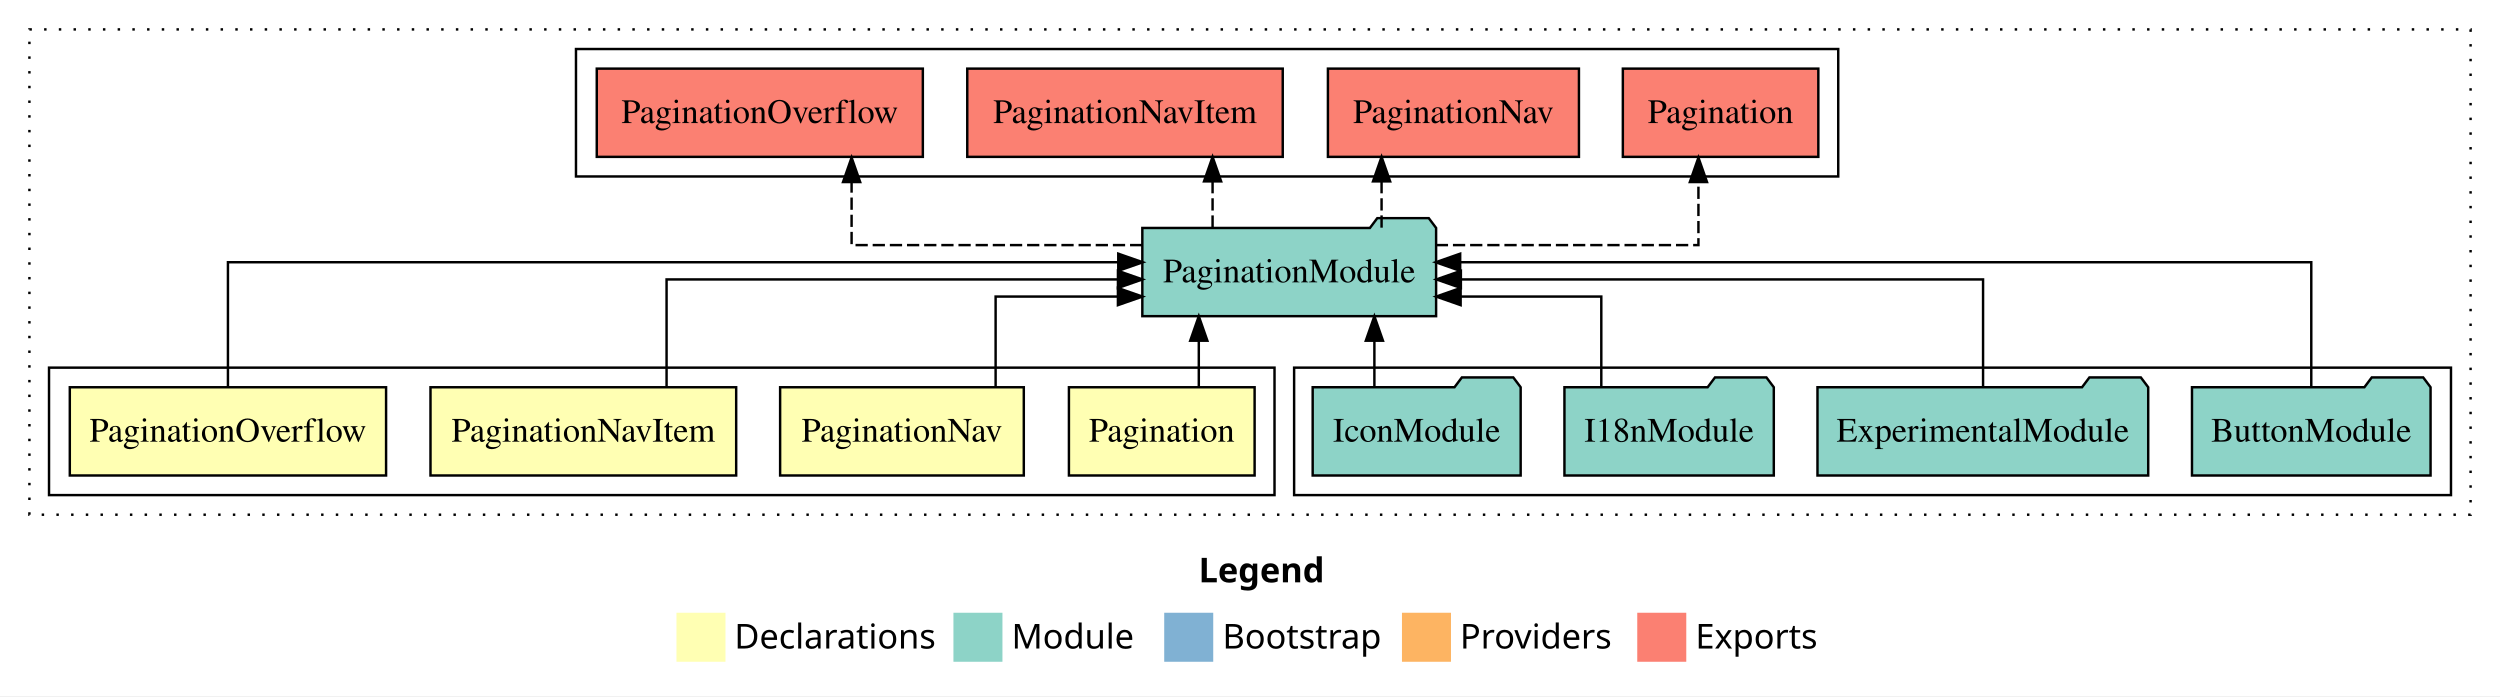
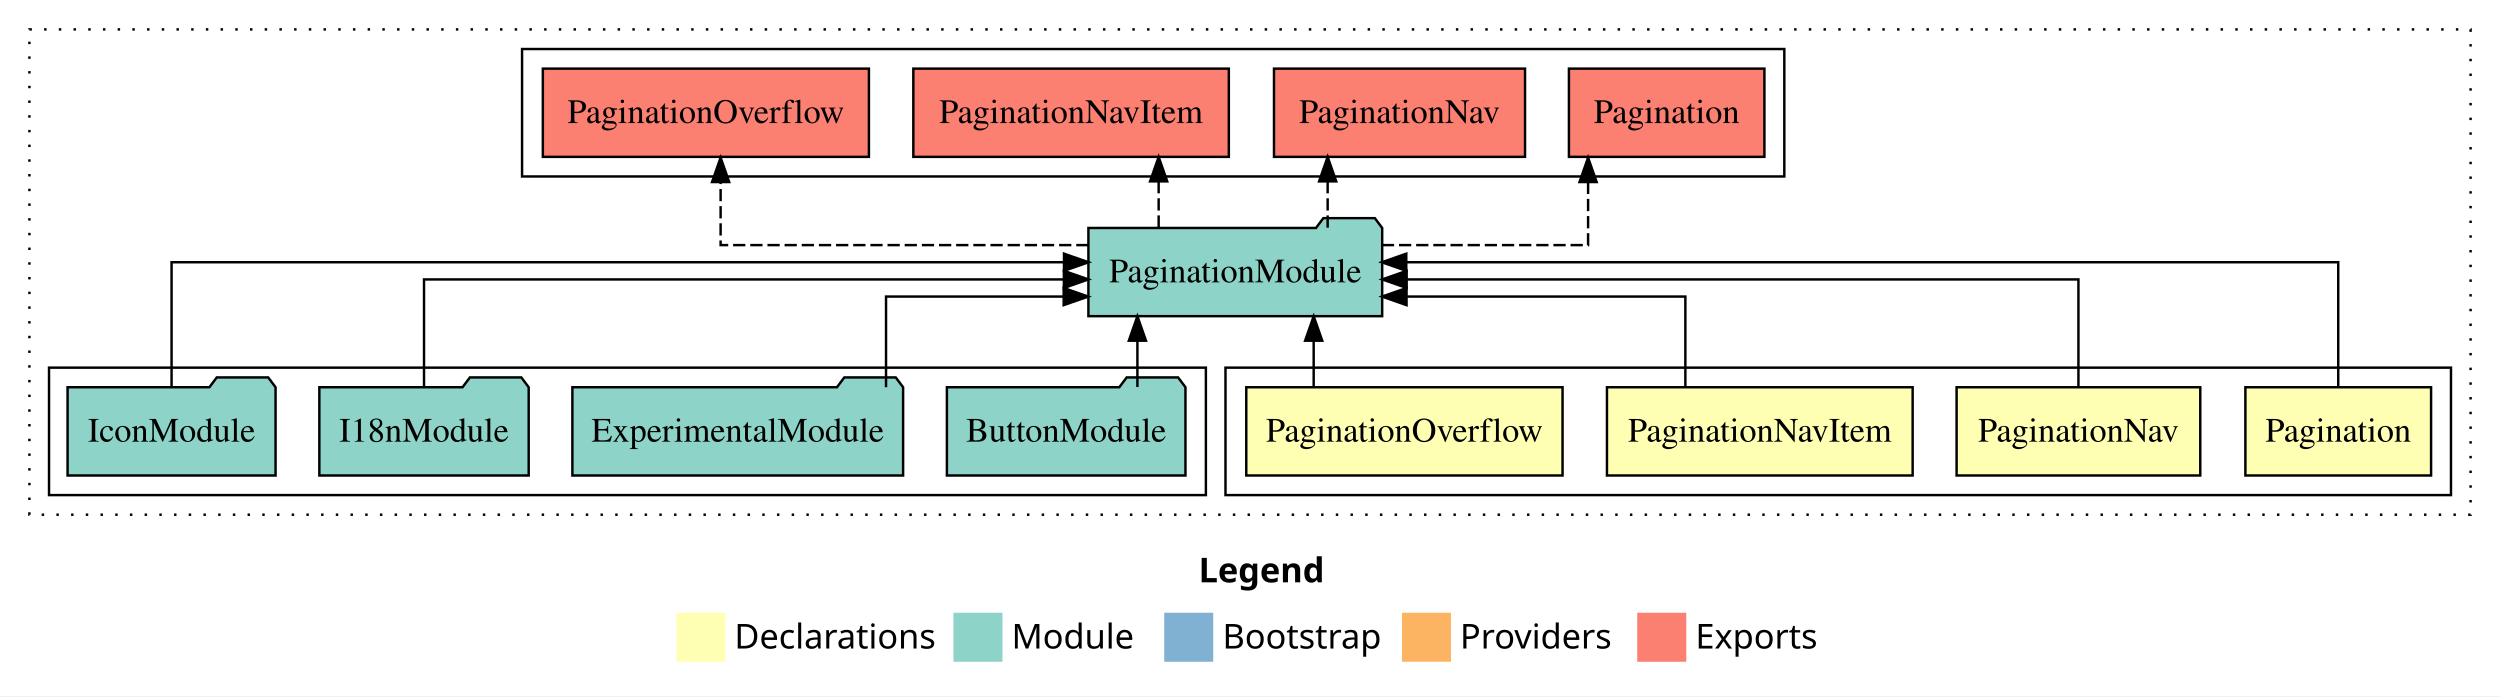
<svg xmlns="http://www.w3.org/2000/svg" width="1020pt" height="284pt" viewBox="0.00 0.00 1020.00 284.00">
  <g id="graph0" class="graph" transform="scale(1 1) rotate(0) translate(4 280)">
    <polygon fill="white" stroke="transparent" points="-4,4 -4,-280 1016,-280 1016,4 -4,4" />
    <text text-anchor="start" x="485.01" y="-42.4" font-family="Times-12" font-weight="bold" font-size="14.00">Legend</text>
    <polygon fill="#ffffb3" stroke="transparent" points="272,-10 272,-30 292,-30 292,-10 272,-10" />
    <text text-anchor="start" x="295.63" y="-15.4" font-family="Times-12" font-size="14.00">  Declarations</text>
    <polygon fill="#8dd3c7" stroke="transparent" points="385,-10 385,-30 405,-30 405,-10 385,-10" />
    <text text-anchor="start" x="408.73" y="-15.4" font-family="Times-12" font-size="14.00">  Module</text>
    <polygon fill="#80b1d3" stroke="transparent" points="471,-10 471,-30 491,-30 491,-10 471,-10" />
    <text text-anchor="start" x="494.78" y="-15.4" font-family="Times-12" font-size="14.00">  Bootstrap</text>
    <polygon fill="#fdb462" stroke="transparent" points="568,-10 568,-30 588,-30 588,-10 568,-10" />
    <text text-anchor="start" x="591.67" y="-15.4" font-family="Times-12" font-size="14.00">  Providers</text>
    <polygon fill="#fb8072" stroke="transparent" points="664,-10 664,-30 684,-30 684,-10 664,-10" />
    <text text-anchor="start" x="687.73" y="-15.4" font-family="Times-12" font-size="14.00">  Exports</text>
    <g id="clust1" class="cluster">
      <polygon fill="none" stroke="black" stroke-dasharray="1,5" points="8,-70 8,-268 1004,-268 1004,-70 8,-70" />
    </g>
+     <g id="clust2" class="cluster">
+       <polygon fill="none" stroke="black" points="496,-78 496,-130 996,-130 996,-78 496,-78" />
+     </g>
    <g id="clust7" class="cluster">
-       <polygon fill="none" stroke="black" points="524,-78 524,-130 996,-130 996,-78 524,-78" />
-     </g>
-     <g id="clust2" class="cluster">
-       <polygon fill="none" stroke="black" points="16,-78 16,-130 516,-130 516,-78 16,-78" />
+       <polygon fill="none" stroke="black" points="16,-78 16,-130 488,-130 488,-78 16,-78" />
    </g>
    <g id="clust8" class="cluster">
-       <polygon fill="none" stroke="black" points="231,-208 231,-260 746,-260 746,-208 231,-208" />
+       <polygon fill="none" stroke="black" points="209,-208 209,-260 724,-260 724,-208 209,-208" />
    </g>
    <g id="node1" class="node">
-       <polygon fill="#ffffb3" stroke="black" points="507.88,-122 432.12,-122 432.12,-86 507.88,-86 507.88,-122" />
-       <text text-anchor="middle" x="470" y="-99.8" font-family="Times,serif" font-size="14.00">Pagination</text>
+       <polygon fill="#ffffb3" stroke="black" points="987.88,-122 912.12,-122 912.12,-86 987.88,-86 987.88,-122" />
+       <text text-anchor="middle" x="950" y="-99.8" font-family="Times,serif" font-size="14.00">Pagination</text>
    </g>
    <g id="node5" class="node">
-       <polygon fill="#8dd3c7" stroke="black" points="581.93,-187 578.93,-191 557.93,-191 554.93,-187 462.07,-187 462.07,-151 581.93,-151 581.93,-187" />
-       <text text-anchor="middle" x="522" y="-164.8" font-family="Times,serif" font-size="14.00">PaginationModule</text>
+       <polygon fill="#8dd3c7" stroke="black" points="559.93,-187 556.93,-191 535.93,-191 532.93,-187 440.07,-187 440.07,-151 559.93,-151 559.93,-187" />
+       <text text-anchor="middle" x="500" y="-164.8" font-family="Times,serif" font-size="14.00">PaginationModule</text>
    </g>
    <g id="edge1" class="edge">
-       <path fill="none" stroke="black" d="M485.11,-122.11C485.11,-122.11 485.11,-140.99 485.11,-140.99" />
-       <polygon fill="black" stroke="black" points="481.61,-140.99 485.11,-150.99 488.61,-140.99 481.61,-140.99" />
+       <path fill="none" stroke="black" d="M950,-122.13C950,-142.57 950,-173 950,-173 950,-173 569.76,-173 569.76,-173" />
+       <polygon fill="black" stroke="black" points="569.76,-169.5 559.76,-173 569.76,-176.5 569.76,-169.5" />
    </g>
    <g id="node2" class="node">
-       <polygon fill="#ffffb3" stroke="black" points="413.71,-122 314.29,-122 314.29,-86 413.71,-86 413.71,-122" />
-       <text text-anchor="middle" x="364" y="-99.8" font-family="Times,serif" font-size="14.00">PaginationNav</text>
+       <polygon fill="#ffffb3" stroke="black" points="893.71,-122 794.29,-122 794.29,-86 893.71,-86 893.71,-122" />
+       <text text-anchor="middle" x="844" y="-99.8" font-family="Times,serif" font-size="14.00">PaginationNav</text>
    </g>
    <g id="edge2" class="edge">
-       <path fill="none" stroke="black" d="M402.21,-122.01C402.21,-138.05 402.21,-159 402.21,-159 402.21,-159 452.11,-159 452.11,-159" />
-       <polygon fill="black" stroke="black" points="452.11,-162.5 462.11,-159 452.11,-155.5 452.11,-162.5" />
+       <path fill="none" stroke="black" d="M844,-122.27C844,-140.56 844,-166 844,-166 844,-166 569.92,-166 569.92,-166" />
+       <polygon fill="black" stroke="black" points="569.92,-162.5 559.92,-166 569.92,-169.5 569.92,-162.5" />
    </g>
    <g id="node3" class="node">
-       <polygon fill="#ffffb3" stroke="black" points="296.36,-122 171.64,-122 171.64,-86 296.36,-86 296.36,-122" />
-       <text text-anchor="middle" x="234" y="-99.8" font-family="Times,serif" font-size="14.00">PaginationNavItem</text>
+       <polygon fill="#ffffb3" stroke="black" points="776.36,-122 651.64,-122 651.64,-86 776.36,-86 776.36,-122" />
+       <text text-anchor="middle" x="714" y="-99.8" font-family="Times,serif" font-size="14.00">PaginationNavItem</text>
    </g>
    <g id="edge3" class="edge">
-       <path fill="none" stroke="black" d="M267.96,-122.27C267.96,-140.56 267.96,-166 267.96,-166 267.96,-166 452.12,-166 452.12,-166" />
-       <polygon fill="black" stroke="black" points="452.12,-169.5 462.12,-166 452.12,-162.5 452.12,-169.5" />
+       <path fill="none" stroke="black" d="M683.63,-122.01C683.63,-138.05 683.63,-159 683.63,-159 683.63,-159 569.87,-159 569.87,-159" />
+       <polygon fill="black" stroke="black" points="569.87,-155.5 559.87,-159 569.87,-162.5 569.87,-155.5" />
    </g>
    <g id="node4" class="node">
-       <polygon fill="#ffffb3" stroke="black" points="153.52,-122 24.48,-122 24.48,-86 153.52,-86 153.52,-122" />
-       <text text-anchor="middle" x="89" y="-99.8" font-family="Times,serif" font-size="14.00">PaginationOverflow</text>
+       <polygon fill="#ffffb3" stroke="black" points="633.52,-122 504.48,-122 504.48,-86 633.52,-86 633.52,-122" />
+       <text text-anchor="middle" x="569" y="-99.8" font-family="Times,serif" font-size="14.00">PaginationOverflow</text>
    </g>
    <g id="edge4" class="edge">
-       <path fill="none" stroke="black" d="M89,-122.13C89,-142.57 89,-173 89,-173 89,-173 452.25,-173 452.25,-173" />
-       <polygon fill="black" stroke="black" points="452.25,-176.5 462.25,-173 452.25,-169.5 452.25,-176.5" />
+       <path fill="none" stroke="black" d="M531.98,-122.11C531.98,-122.11 531.98,-140.99 531.98,-140.99" />
+       <polygon fill="black" stroke="black" points="528.48,-140.99 531.98,-150.99 535.48,-140.99 528.48,-140.99" />
    </g>
    <g id="node10" class="node">
-       <polygon fill="#fb8072" stroke="black" points="737.88,-252 658.12,-252 658.12,-216 737.88,-216 737.88,-252" />
-       <text text-anchor="middle" x="698" y="-229.8" font-family="Times,serif" font-size="14.00">Pagination </text>
+       <polygon fill="#fb8072" stroke="black" points="715.88,-252 636.12,-252 636.12,-216 715.88,-216 715.88,-252" />
+       <text text-anchor="middle" x="676" y="-229.8" font-family="Times,serif" font-size="14.00">Pagination </text>
    </g>
    <g id="edge9" class="edge">
-       <path fill="none" stroke="black" stroke-dasharray="5,2" d="M581.8,-180C629.71,-180 688.96,-180 688.96,-180 688.96,-180 688.96,-205.72 688.96,-205.72" />
-       <polygon fill="black" stroke="black" points="685.46,-205.72 688.96,-215.72 692.46,-205.72 685.46,-205.72" />
+       <path fill="none" stroke="black" stroke-dasharray="5,2" d="M559.79,-180C599.34,-180 643.94,-180 643.94,-180 643.94,-180 643.94,-205.72 643.94,-205.72" />
+       <polygon fill="black" stroke="black" points="640.44,-205.72 643.94,-215.72 647.44,-205.72 640.44,-205.72" />
    </g>
    <g id="node11" class="node">
-       <polygon fill="#fb8072" stroke="black" points="640.21,-252 537.79,-252 537.79,-216 640.21,-216 640.21,-252" />
-       <text text-anchor="middle" x="589" y="-229.8" font-family="Times,serif" font-size="14.00">PaginationNav </text>
+       <polygon fill="#fb8072" stroke="black" points="618.21,-252 515.79,-252 515.79,-216 618.21,-216 618.21,-252" />
+       <text text-anchor="middle" x="567" y="-229.8" font-family="Times,serif" font-size="14.00">PaginationNav </text>
    </g>
    <g id="edge10" class="edge">
-       <path fill="none" stroke="black" stroke-dasharray="5,2" d="M559.68,-187.11C559.68,-187.11 559.68,-205.99 559.68,-205.99" />
-       <polygon fill="black" stroke="black" points="556.18,-205.99 559.68,-215.99 563.18,-205.99 556.18,-205.99" />
+       <path fill="none" stroke="black" stroke-dasharray="5,2" d="M537.68,-187.11C537.68,-187.11 537.68,-205.99 537.68,-205.99" />
+       <polygon fill="black" stroke="black" points="534.18,-205.99 537.68,-215.99 541.18,-205.99 534.18,-205.99" />
    </g>
    <g id="node12" class="node">
-       <polygon fill="#fb8072" stroke="black" points="519.36,-252 390.64,-252 390.64,-216 519.36,-216 519.36,-252" />
-       <text text-anchor="middle" x="455" y="-229.8" font-family="Times,serif" font-size="14.00">PaginationNavItem </text>
+       <polygon fill="#fb8072" stroke="black" points="497.36,-252 368.64,-252 368.64,-216 497.36,-216 497.36,-252" />
+       <text text-anchor="middle" x="433" y="-229.8" font-family="Times,serif" font-size="14.00">PaginationNavItem </text>
    </g>
    <g id="edge11" class="edge">
-       <path fill="none" stroke="black" stroke-dasharray="5,2" d="M490.73,-187.11C490.73,-187.11 490.73,-205.99 490.73,-205.99" />
-       <polygon fill="black" stroke="black" points="487.23,-205.99 490.73,-215.99 494.23,-205.99 487.23,-205.99" />
+       <path fill="none" stroke="black" stroke-dasharray="5,2" d="M468.73,-187.11C468.73,-187.11 468.73,-205.99 468.73,-205.99" />
+       <polygon fill="black" stroke="black" points="465.23,-205.99 468.73,-215.99 472.23,-205.99 465.23,-205.99" />
    </g>
    <g id="node13" class="node">
-       <polygon fill="#fb8072" stroke="black" points="372.52,-252 239.48,-252 239.48,-216 372.52,-216 372.52,-252" />
-       <text text-anchor="middle" x="306" y="-229.8" font-family="Times,serif" font-size="14.00">PaginationOverflow </text>
+       <polygon fill="#fb8072" stroke="black" points="350.52,-252 217.48,-252 217.48,-216 350.52,-216 350.52,-252" />
+       <text text-anchor="middle" x="284" y="-229.8" font-family="Times,serif" font-size="14.00">PaginationOverflow </text>
    </g>
    <g id="edge12" class="edge">
-       <path fill="none" stroke="black" stroke-dasharray="5,2" d="M462.05,-180C410.18,-180 343.45,-180 343.45,-180 343.45,-180 343.45,-205.72 343.45,-205.72" />
-       <polygon fill="black" stroke="black" points="339.95,-205.72 343.45,-215.72 346.95,-205.72 339.95,-205.72" />
+       <path fill="none" stroke="black" stroke-dasharray="5,2" d="M440.11,-180C378.04,-180 290.01,-180 290.01,-180 290.01,-180 290.01,-205.72 290.01,-205.72" />
+       <polygon fill="black" stroke="black" points="286.51,-205.72 290.01,-215.72 293.51,-205.72 286.51,-205.72" />
    </g>
    <g id="node6" class="node">
-       <polygon fill="#8dd3c7" stroke="black" points="987.67,-122 984.67,-126 963.67,-126 960.67,-122 890.33,-122 890.33,-86 987.67,-86 987.67,-122" />
-       <text text-anchor="middle" x="939" y="-99.8" font-family="Times,serif" font-size="14.00">ButtonModule</text>
+       <polygon fill="#8dd3c7" stroke="black" points="479.67,-122 476.67,-126 455.67,-126 452.67,-122 382.33,-122 382.33,-86 479.67,-86 479.67,-122" />
+       <text text-anchor="middle" x="431" y="-99.8" font-family="Times,serif" font-size="14.00">ButtonModule</text>
    </g>
    <g id="edge5" class="edge">
-       <path fill="none" stroke="black" d="M939,-122.13C939,-142.57 939,-173 939,-173 939,-173 591.75,-173 591.75,-173" />
-       <polygon fill="black" stroke="black" points="591.75,-169.5 581.75,-173 591.75,-176.5 591.75,-169.5" />
+       <path fill="none" stroke="black" d="M460.06,-122.11C460.06,-122.11 460.06,-140.99 460.06,-140.99" />
+       <polygon fill="black" stroke="black" points="456.56,-140.99 460.06,-150.99 463.56,-140.99 456.56,-140.99" />
    </g>
    <g id="node7" class="node">
-       <polygon fill="#8dd3c7" stroke="black" points="872.47,-122 869.47,-126 848.47,-126 845.47,-122 737.53,-122 737.53,-86 872.47,-86 872.47,-122" />
-       <text text-anchor="middle" x="805" y="-99.8" font-family="Times,serif" font-size="14.00">ExperimentalModule</text>
+       <polygon fill="#8dd3c7" stroke="black" points="364.47,-122 361.47,-126 340.47,-126 337.47,-122 229.53,-122 229.53,-86 364.47,-86 364.47,-122" />
+       <text text-anchor="middle" x="297" y="-99.8" font-family="Times,serif" font-size="14.00">ExperimentalModule</text>
    </g>
    <g id="edge6" class="edge">
-       <path fill="none" stroke="black" d="M805.09,-122.27C805.09,-140.56 805.09,-166 805.09,-166 805.09,-166 592.04,-166 592.04,-166" />
-       <polygon fill="black" stroke="black" points="592.04,-162.5 582.04,-166 592.04,-169.5 592.04,-162.5" />
+       <path fill="none" stroke="black" d="M357.5,-122.01C357.5,-138.05 357.5,-159 357.5,-159 357.5,-159 429.98,-159 429.98,-159" />
+       <polygon fill="black" stroke="black" points="429.98,-162.5 439.98,-159 429.98,-155.5 429.98,-162.5" />
    </g>
    <g id="node8" class="node">
-       <polygon fill="#8dd3c7" stroke="black" points="719.71,-122 716.71,-126 695.71,-126 692.71,-122 634.29,-122 634.29,-86 719.71,-86 719.71,-122" />
-       <text text-anchor="middle" x="677" y="-99.8" font-family="Times,serif" font-size="14.00">I18nModule</text>
+       <polygon fill="#8dd3c7" stroke="black" points="211.71,-122 208.71,-126 187.71,-126 184.71,-122 126.29,-122 126.29,-86 211.71,-86 211.71,-122" />
+       <text text-anchor="middle" x="169" y="-99.8" font-family="Times,serif" font-size="14.00">I18nModule</text>
    </g>
    <g id="edge7" class="edge">
-       <path fill="none" stroke="black" d="M649.33,-122.01C649.33,-138.05 649.33,-159 649.33,-159 649.33,-159 591.94,-159 591.94,-159" />
-       <polygon fill="black" stroke="black" points="591.94,-155.5 581.94,-159 591.94,-162.5 591.94,-155.5" />
+       <path fill="none" stroke="black" d="M169,-122.27C169,-140.56 169,-166 169,-166 169,-166 430.06,-166 430.06,-166" />
+       <polygon fill="black" stroke="black" points="430.06,-169.5 440.06,-166 430.06,-162.5 430.06,-169.5" />
    </g>
    <g id="node9" class="node">
-       <polygon fill="#8dd3c7" stroke="black" points="616.43,-122 613.43,-126 592.43,-126 589.43,-122 531.57,-122 531.57,-86 616.43,-86 616.43,-122" />
-       <text text-anchor="middle" x="574" y="-99.8" font-family="Times,serif" font-size="14.00">IconModule</text>
+       <polygon fill="#8dd3c7" stroke="black" points="108.43,-122 105.43,-126 84.43,-126 81.43,-122 23.57,-122 23.57,-86 108.43,-86 108.43,-122" />
+       <text text-anchor="middle" x="66" y="-99.8" font-family="Times,serif" font-size="14.00">IconModule</text>
    </g>
    <g id="edge8" class="edge">
-       <path fill="none" stroke="black" d="M556.75,-122.11C556.75,-122.11 556.75,-140.99 556.75,-140.99" />
-       <polygon fill="black" stroke="black" points="553.25,-140.99 556.75,-150.99 560.25,-140.99 553.25,-140.99" />
+       <path fill="none" stroke="black" d="M66,-122.13C66,-142.57 66,-173 66,-173 66,-173 430.11,-173 430.11,-173" />
+       <polygon fill="black" stroke="black" points="430.11,-176.5 440.11,-173 430.11,-169.5 430.11,-176.5" />
    </g>
  </g>
</svg>
